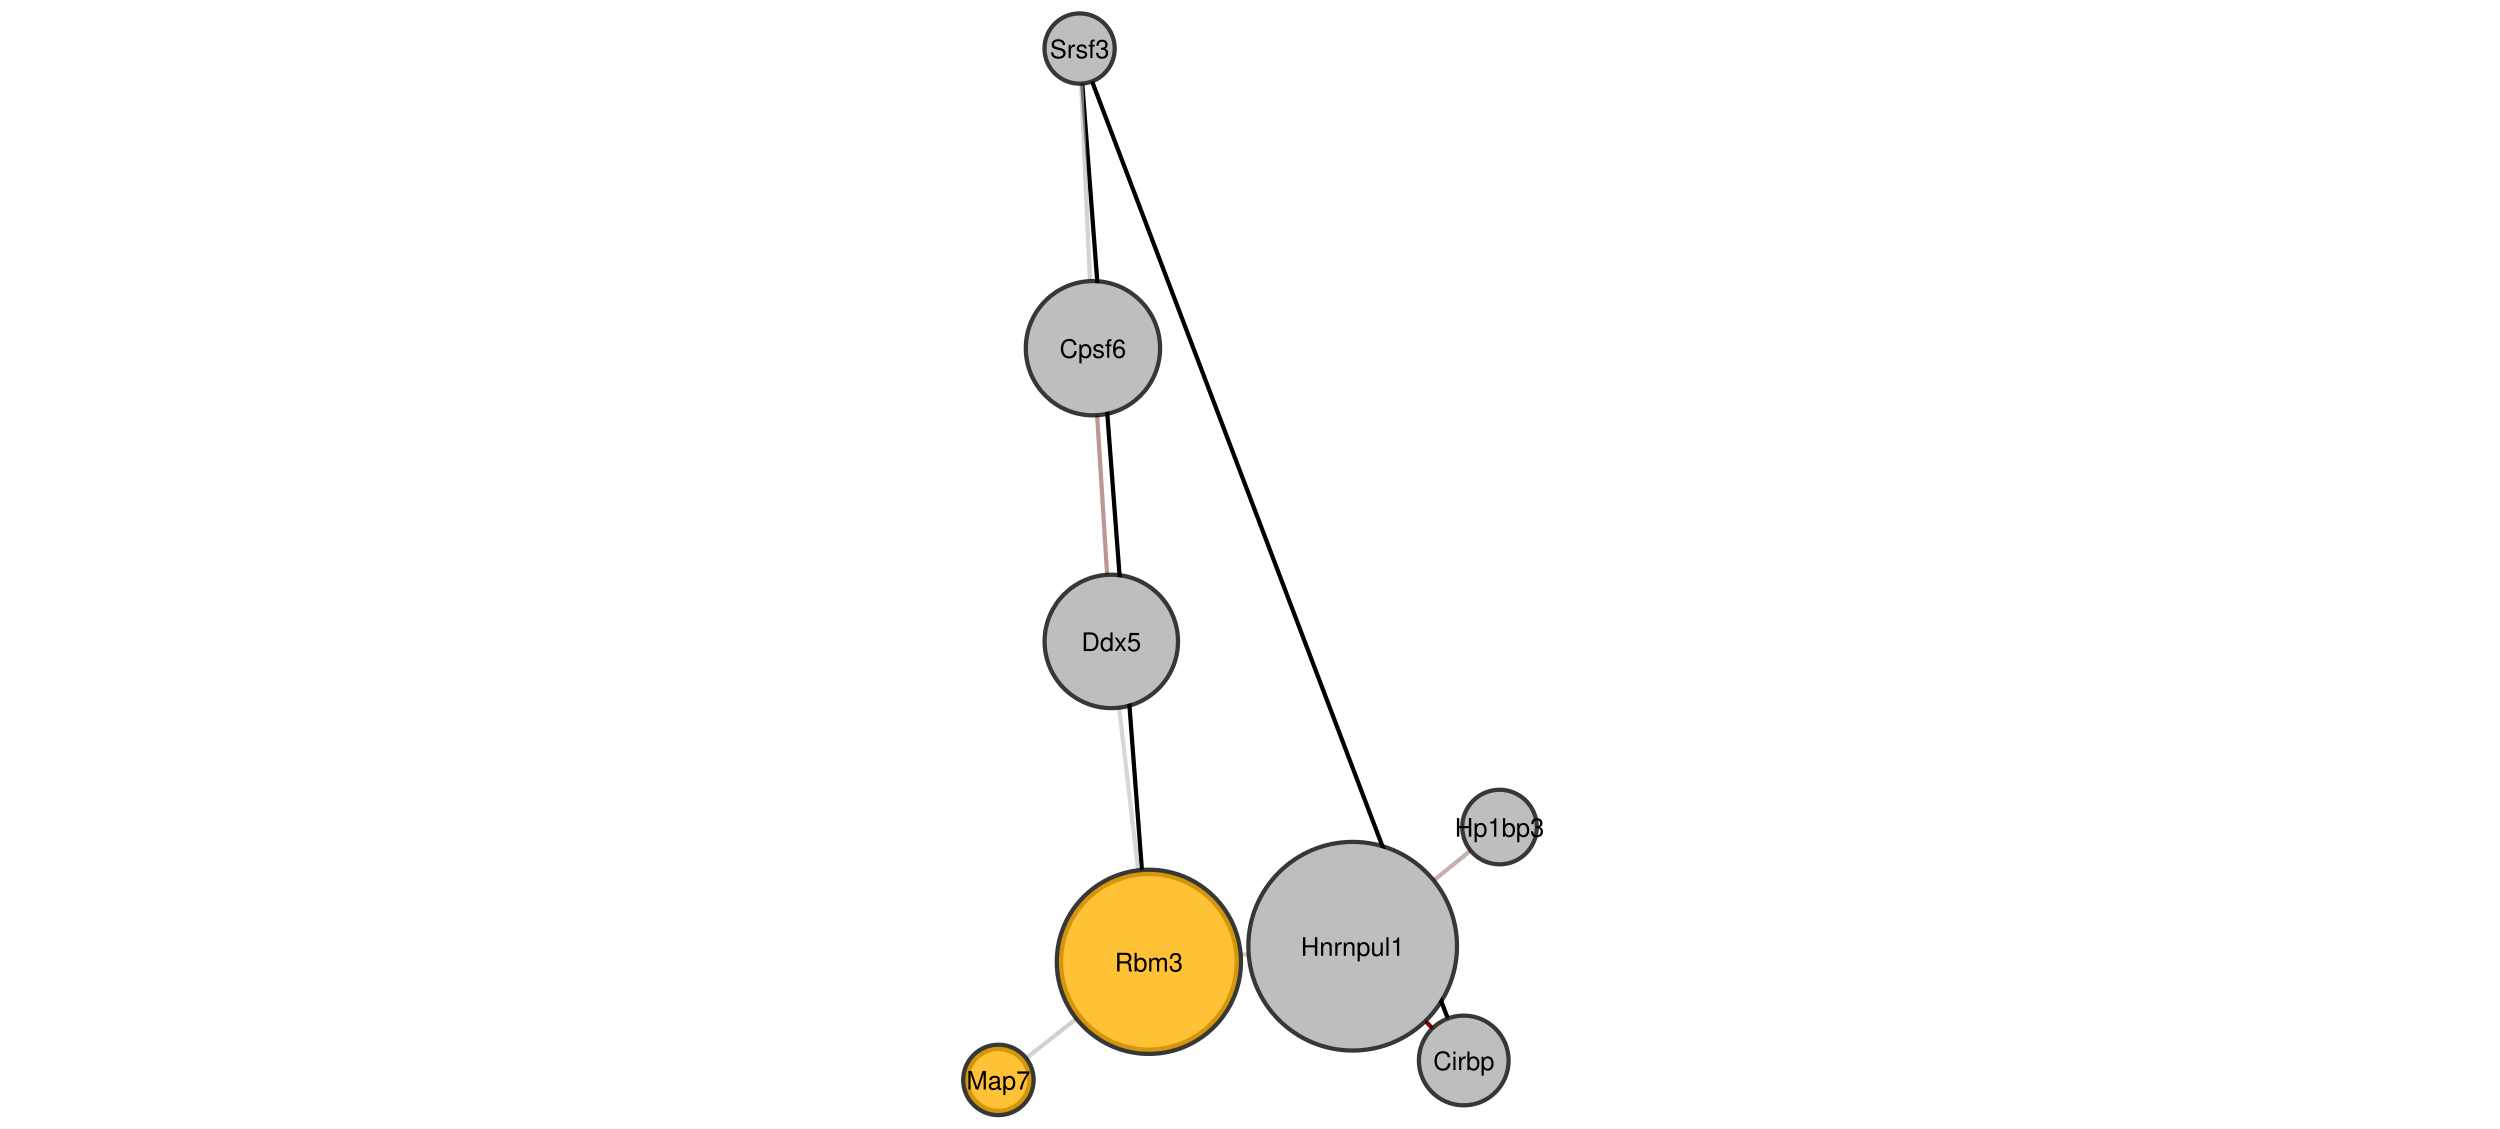
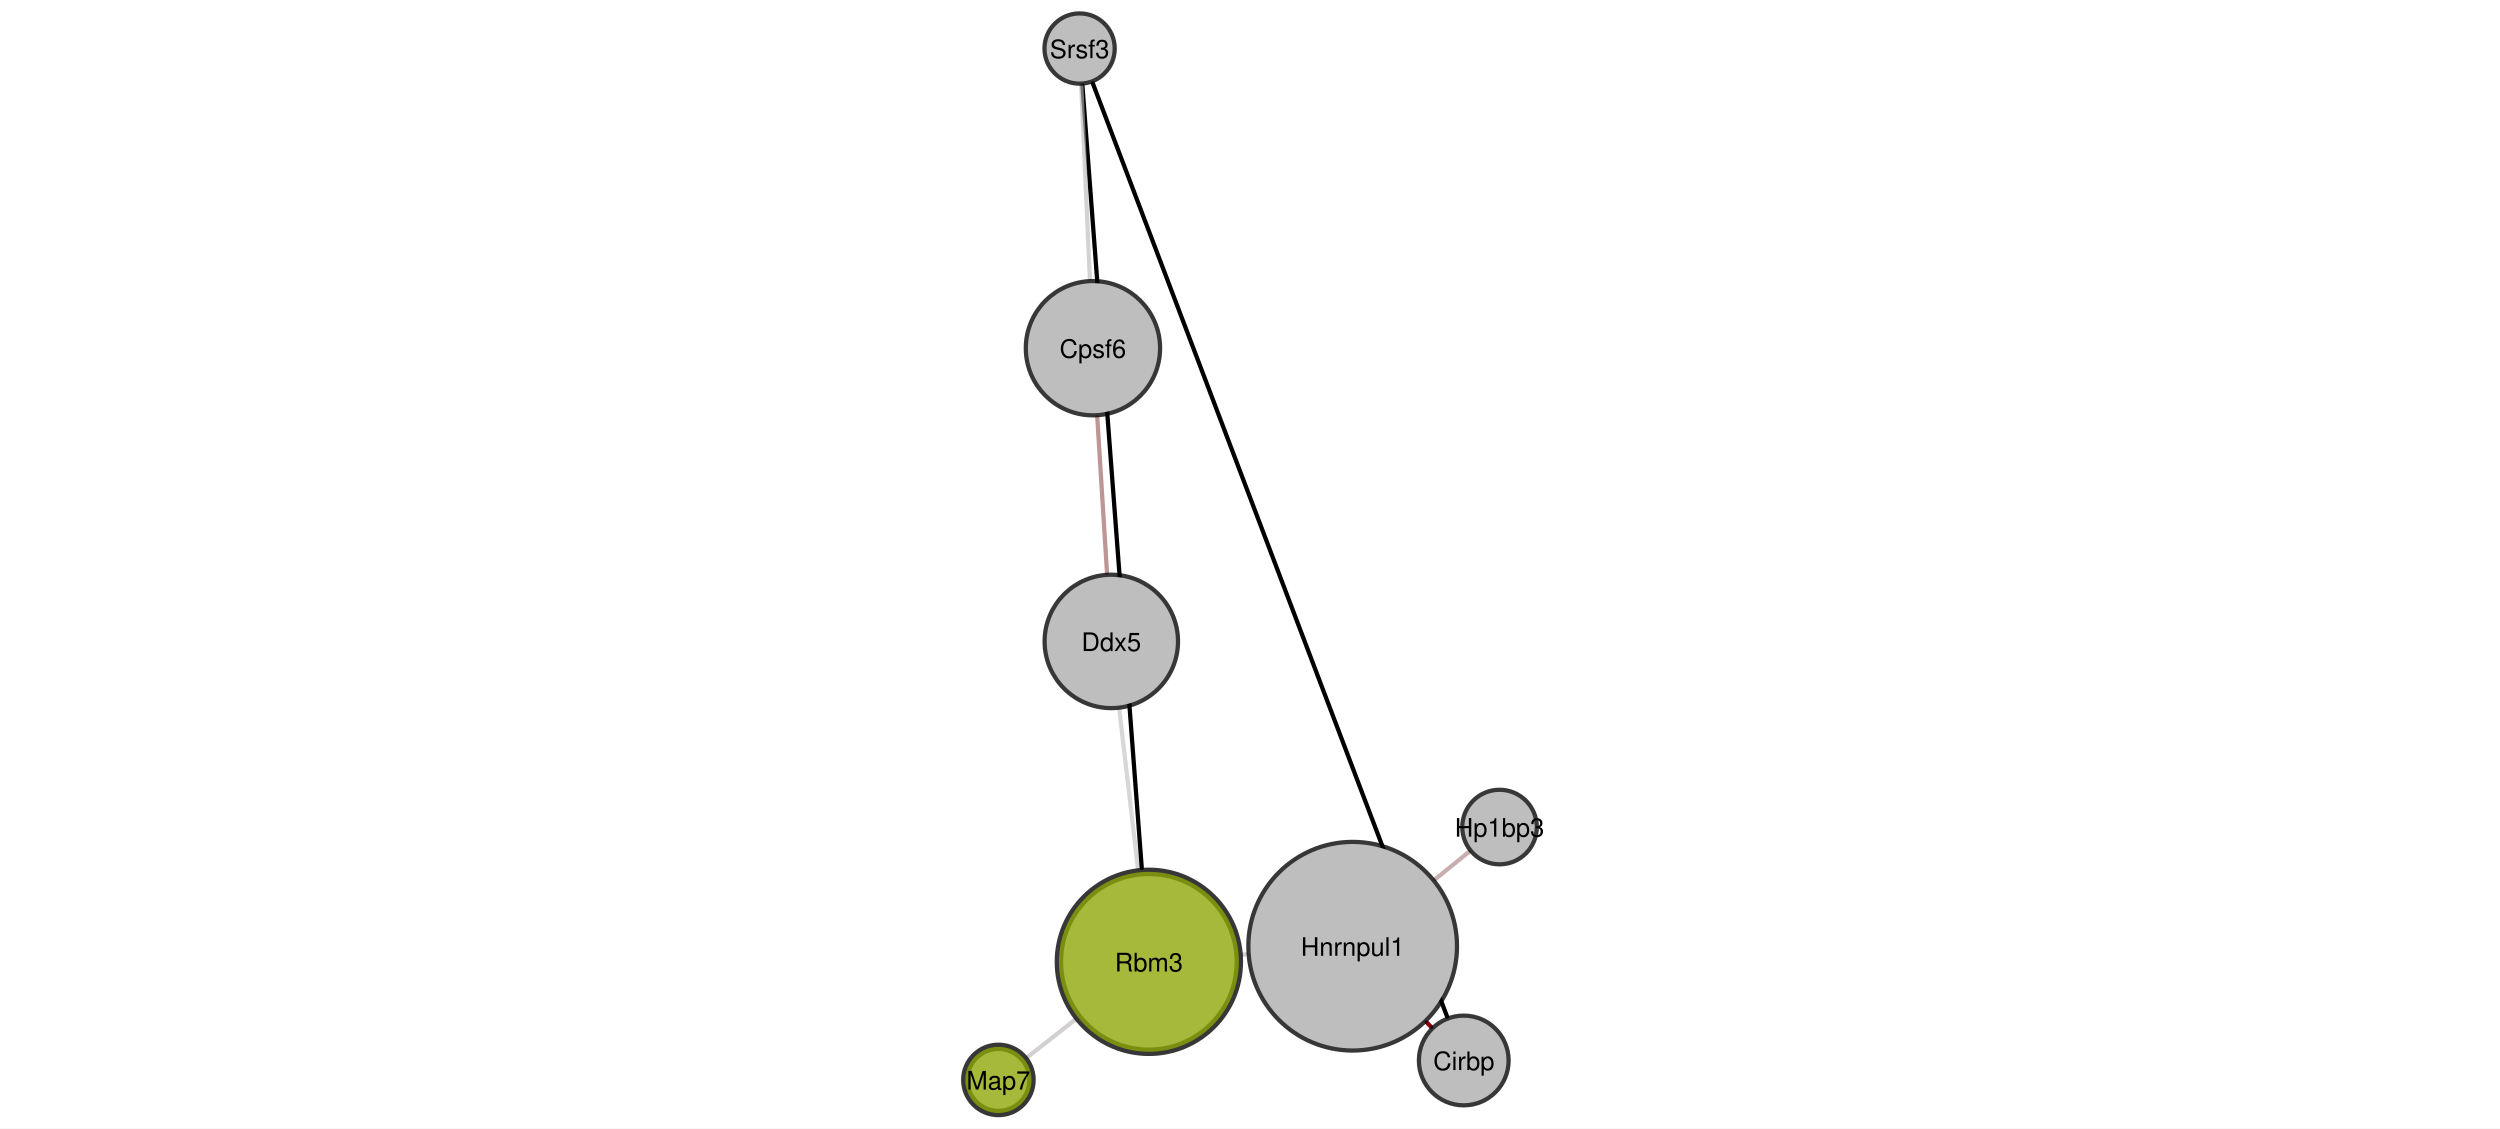
<svg xmlns="http://www.w3.org/2000/svg" version="1.1" baseProfile="full" x="0px" y="0px" width="1513px" height="683px" viewBox="0 0 1513 683">
  <g stroke-linejoin="miter" stroke-dashoffset="0" stroke-dasharray="none" stroke-width="1" stroke-miterlimit="10" stroke-linecap="square">
    <g fill-opacity="1" fill-rule="nonzero" stroke="none" fill="#ffffff">
      <path d="M 0 0 L 1513 0 L 1513 683 L 0 683 L 0 0 z" />
    </g>
    <g transform="matrix(1.288525, 0, 0, 1.288525, 737.3683, 447.367)">
-       <g stroke-linejoin="round" stroke-width="2" stroke-linecap="round" fill="none" stroke-opacity="0.706" stroke="#b18e8e">
-         <path d="M 101.901 65.724 L 117.682 52.92" />
+       <g stroke-linejoin="round" stroke-width="2" stroke-linecap="round" fill="none" stroke-opacity="1" stroke="#000000">
+         <path d="M 107.411 130.262 L -58.975 -308.032" />
+       </g>
+     </g>
+     <g transform="matrix(1.288525, 0, 0, 1.288525, 737.3683, 447.367)">
+       <g stroke-linejoin="round" stroke-width="2" stroke-linecap="round" fill="none" stroke-opacity="1" stroke="#8b0000">
+         <path d="M 97.926 133.081 L 99.86 135.071" />
+       </g>
+     </g>
+     <g transform="matrix(1.288525, 0, 0, 1.288525, 737.3683, 447.367)">
+       <g stroke-linejoin="round" stroke-width="2" stroke-linecap="round" fill="none" stroke-opacity="0.608" stroke="#bebebe">
+         <path d="M -46.531 -13.821 L -37.802 60.601" />
+       </g>
+     </g>
+     <g transform="matrix(1.288525, 0, 0, 1.288525, 737.3683, 447.367)">
+       <g stroke-linejoin="round" stroke-width="2" stroke-linecap="round" fill="none" stroke-opacity="0.761" stroke="#aa7575">
+         <path d="M -56.885 -151.177 L -52.316 -78.196" />
      </g>
    </g>
    <g transform="matrix(1.288525, 0, 0, 1.288525, 737.3683, 447.367)">
      <g stroke-linejoin="round" stroke-width="2" stroke-linecap="round" fill="none" stroke-opacity="1" stroke="#000000">
        <path d="M -35.995 60.427 L -63.862 -306.943" />
+       </g>
+     </g>
+     <g transform="matrix(1.288525, 0, 0, 1.288525, 737.3683, 447.367)">
+       <g stroke-linejoin="round" stroke-width="2" stroke-linecap="round" fill="none" stroke-opacity="0.624" stroke="#bcb6b6">
+         <path d="M -60.365 -216.147 L -64.407 -306.91" />
      </g>
    </g>
    <g transform="matrix(1.288525, 0, 0, 1.288525, 737.3683, 447.367)">
      <g stroke-linejoin="round" stroke-width="2" stroke-linecap="round" fill="none" stroke-opacity="0.627" stroke="#bbb4b4">
        <path d="M -67.461 131.88 L -89.528 149.199" />
      </g>
    </g>
    <g transform="matrix(1.288525, 0, 0, 1.288525, 737.3683, 447.367)">
      <g stroke-linejoin="round" stroke-width="2" stroke-linecap="round" fill="none" stroke-opacity="0.635" stroke="#bab1b1">
        <path d="M 13.221 101.045 L 11.479 101.178" />
      </g>
    </g>
    <g transform="matrix(1.288525, 0, 0, 1.288525, 737.3683, 447.367)">
-       <g stroke-linejoin="round" stroke-width="2" stroke-linecap="round" fill="none" stroke-opacity="0.608" stroke="#bebebe">
-         <path d="M -46.531 -13.821 L -37.802 60.601" />
+       <g stroke-linejoin="round" stroke-width="2" stroke-linecap="round" fill="none" stroke-opacity="0.706" stroke="#b18e8e">
+         <path d="M 101.901 65.724 L 117.682 52.92" />
      </g>
    </g>
    <g transform="matrix(1.288525, 0, 0, 1.288525, 737.3683, 447.367)">
-       <g stroke-linejoin="round" stroke-width="2" stroke-linecap="round" fill="none" stroke-opacity="1" stroke="#8b0000">
-         <path d="M 97.926 133.081 L 99.86 135.071" />
+       <g stroke-linejoin="round" stroke-width="4" stroke-linecap="round" fill="none" stroke-opacity="0.784" stroke="#000000">
+         <path d="M 135.317 150.898 C 135.317 161.984 126.33 170.97 115.245 170.97 C 104.159 170.97 95.172 161.984 95.172 150.898 C 95.172 139.812 104.159 130.826 115.245 130.826 C 126.33 130.826 135.317 139.812 135.317 150.898 z" />
      </g>
    </g>
    <g transform="matrix(1.288525, 0, 0, 1.288525, 737.3683, 447.367)">
-       <g stroke-linejoin="round" stroke-width="2" stroke-linecap="round" fill="none" stroke-opacity="1" stroke="#000000">
-         <path d="M 107.411 130.262 L -58.975 -308.032" />
+       <g fill-opacity="1" fill-rule="nonzero" stroke="none" fill="#bebebe">
+         <path d="M 135.317 150.898 C 135.317 161.984 126.33 170.97 115.245 170.97 C 104.159 170.97 95.172 161.984 95.172 150.898 C 95.172 139.812 104.159 130.826 115.245 130.826 C 126.33 130.826 135.317 139.812 135.317 150.898 z" />
+       </g>
+     </g>
+     <g transform="matrix(1.288525, 0, 0, 1.288525, 867.389, 647.6236)">
+       <text fill-opacity="1" font-style="normal" font-family="Helvetica" font-weight="normal" stroke="none" fill="#000000" font-size="12" x="0" y="0">Cirbp</text>
+     </g>
+     <g transform="matrix(1.288525, 0, 0, 1.288525, 737.3683, 447.367)">
+       <g stroke-linejoin="round" stroke-width="4" stroke-linecap="round" fill="none" stroke-opacity="0.784" stroke="#000000">
+         <path d="M -19.967 -45.93 C -19.967 -29.18 -33.546 -15.601 -50.296 -15.601 C -67.046 -15.601 -80.625 -29.18 -80.625 -45.93 C -80.625 -62.68 -67.046 -76.259 -50.296 -76.259 C -33.546 -76.259 -19.967 -62.68 -19.967 -45.93 z" />
      </g>
    </g>
    <g transform="matrix(1.288525, 0, 0, 1.288525, 737.3683, 447.367)">
-       <g stroke-linejoin="round" stroke-width="2" stroke-linecap="round" fill="none" stroke-opacity="0.624" stroke="#bcb6b6">
-         <path d="M -60.365 -216.147 L -64.407 -306.91" />
+       <g fill-opacity="1" fill-rule="nonzero" stroke="none" fill="#bebebe">
+         <path d="M -19.967 -45.93 C -19.967 -29.18 -33.546 -15.601 -50.296 -15.601 C -67.046 -15.601 -80.625 -29.18 -80.625 -45.93 C -80.625 -62.68 -67.046 -76.259 -50.296 -76.259 C -33.546 -76.259 -19.967 -62.68 -19.967 -45.93 z" />
+       </g>
+     </g>
+     <g transform="matrix(1.288525, 0, 0, 1.288525, 654.5122, 394.0058)">
+       <text fill-opacity="1" font-style="normal" font-family="Helvetica" font-weight="normal" stroke="none" fill="#000000" font-size="12" x="0" y="0">Ddx5</text>
+     </g>
+     <g transform="matrix(1.288525, 0, 0, 1.288525, 737.3683, 447.367)">
+       <g stroke-linejoin="round" stroke-width="4" stroke-linecap="round" fill="none" stroke-opacity="0.784" stroke="#000000">
+         <path d="M -49.686 -324.393 C -49.686 -315.832 -56.625 -308.893 -65.186 -308.893 C -73.746 -308.893 -80.686 -315.832 -80.686 -324.393 C -80.686 -332.953 -73.746 -339.893 -65.186 -339.893 C -56.625 -339.893 -49.686 -332.953 -49.686 -324.393 z" />
      </g>
    </g>
    <g transform="matrix(1.288525, 0, 0, 1.288525, 737.3683, 447.367)">
-       <g stroke-linejoin="round" stroke-width="2" stroke-linecap="round" fill="none" stroke-opacity="0.761" stroke="#aa7575">
-         <path d="M -56.885 -151.177 L -52.316 -78.196" />
+       <g fill-opacity="1" fill-rule="nonzero" stroke="none" fill="#bebebe">
+         <path d="M -49.686 -324.393 C -49.686 -315.832 -56.625 -308.893 -65.186 -308.893 C -73.746 -308.893 -80.686 -315.832 -80.686 -324.393 C -80.686 -332.953 -73.746 -339.893 -65.186 -339.893 C -56.625 -339.893 -49.686 -332.953 -49.686 -324.393 z" />
      </g>
+     </g>
+     <g transform="matrix(1.288525, 0, 0, 1.288525, 635.3303, 35.20019)">
+       <text fill-opacity="1" font-style="normal" font-family="Helvetica" font-weight="normal" stroke="none" fill="#000000" font-size="12" x="0" y="0">Srsf3</text>
+     </g>
+     <g transform="matrix(1.288525, 0, 0, 1.288525, 737.3683, 447.367)">
+       <g stroke-linejoin="round" stroke-width="4" stroke-linecap="round" fill="none" stroke-opacity="0.784" stroke="#000000">
+         <path d="M -28.385 -183.646 C -28.385 -166.784 -42.055 -153.113 -58.918 -153.113 C -75.781 -153.113 -89.451 -166.784 -89.451 -183.646 C -89.451 -200.509 -75.781 -214.179 -58.918 -214.179 C -42.055 -214.179 -28.385 -200.509 -28.385 -183.646 z" />
+       </g>
+     </g>
+     <g transform="matrix(1.288525, 0, 0, 1.288525, 737.3683, 447.367)">
+       <g fill-opacity="1" fill-rule="nonzero" stroke="none" fill="#bebebe">
+         <path d="M -28.385 -183.646 C -28.385 -166.784 -42.055 -153.113 -58.918 -153.113 C -75.781 -153.113 -89.451 -166.784 -89.451 -183.646 C -89.451 -200.509 -75.781 -214.179 -58.918 -214.179 C -42.055 -214.179 -28.385 -200.509 -28.385 -183.646 z" />
+       </g>
+     </g>
+     <g transform="matrix(1.288525, 0, 0, 1.288525, 641.2548, 216.555)">
+       <text fill-opacity="1" font-style="normal" font-family="Helvetica" font-weight="normal" stroke="none" fill="#000000" font-size="12" x="0" y="0">Cpsf6</text>
+     </g>
+     <g transform="matrix(1.288525, 0, 0, 1.288525, 737.3683, 447.367)">
+       <g stroke-linejoin="round" stroke-width="4" stroke-linecap="round" fill="none" stroke-opacity="0.784" stroke="#000000">
+         <path d="M 9.609 104.556 C 9.609 127.893 -9.31 146.812 -32.647 146.812 C -55.985 146.812 -74.903 127.893 -74.903 104.556 C -74.903 81.219 -55.985 62.3 -32.647 62.3 C -9.31 62.3 9.609 81.219 9.609 104.556 z" />
+       </g>
+     </g>
+     <g transform="matrix(1.288525, 0, 0, 1.288525, 737.3683, 447.367)">
+       <g fill-opacity="0.784" fill-rule="nonzero" stroke="none" fill="#8ea604">
+         <path d="M 9.609 104.556 C 9.609 127.893 -9.31 146.812 -32.647 146.812 C -55.985 146.812 -74.903 127.893 -74.903 104.556 C -74.903 81.219 -55.985 62.3 -32.647 62.3 C -9.31 62.3 9.609 81.219 9.609 104.556 z" />
+       </g>
+     </g>
+     <g transform="matrix(1.288525, 0, 0, 1.288525, 674.6787, 587.9107)">
+       <text fill-opacity="1" font-style="normal" font-family="Helvetica" font-weight="normal" stroke="none" fill="#000000" font-size="12" x="0" y="0">Rbm3</text>
+     </g>
+     <g transform="matrix(1.288525, 0, 0, 1.288525, 737.3683, 447.367)">
+       <g stroke-linejoin="round" stroke-width="4" stroke-linecap="round" fill="none" stroke-opacity="0.784" stroke="#000000">
+         <path d="M -87.785 160.029 C -87.785 168.612 -94.743 175.57 -103.326 175.57 C -111.909 175.57 -118.867 168.612 -118.867 160.029 C -118.867 151.446 -111.909 144.488 -103.326 144.488 C -94.743 144.488 -87.785 151.446 -87.785 160.029 z" />
+       </g>
+     </g>
+     <g transform="matrix(1.288525, 0, 0, 1.288525, 737.3683, 447.367)">
+       <g fill-opacity="0.784" fill-rule="nonzero" stroke="none" fill="#8ea604">
+         <path d="M -87.785 160.029 C -87.785 168.612 -94.743 175.57 -103.326 175.57 C -111.909 175.57 -118.867 168.612 -118.867 160.029 C -118.867 151.446 -111.909 144.488 -103.326 144.488 C -94.743 144.488 -87.785 151.446 -87.785 160.029 z" />
+       </g>
+     </g>
+     <g transform="matrix(1.288525, 0, 0, 1.288525, 584.8907, 659.3891)">
+       <text fill-opacity="1" font-style="normal" font-family="Helvetica" font-weight="normal" stroke="none" fill="#000000" font-size="12" x="0" y="0">Map7</text>
    </g>
    <g transform="matrix(1.288525, 0, 0, 1.288525, 737.3683, 447.367)">
      <g stroke-linejoin="round" stroke-width="4" stroke-linecap="round" fill="none" stroke-opacity="0.784" stroke="#000000">
        <path d="M 148.563 41.258 C 148.563 50.376 141.172 57.767 132.054 57.767 C 122.937 57.767 115.546 50.376 115.546 41.258 C 115.546 32.141 122.937 24.75 132.054 24.75 C 141.172 24.75 148.563 32.141 148.563 41.258 z" />
      </g>
    </g>
    <g transform="matrix(1.288525, 0, 0, 1.288525, 737.3683, 447.367)">
      <g fill-opacity="1" fill-rule="nonzero" stroke="none" fill="#bebebe">
        <path d="M 148.563 41.258 C 148.563 50.376 141.172 57.767 132.054 57.767 C 122.937 57.767 115.546 50.376 115.546 41.258 C 115.546 32.141 122.937 24.75 132.054 24.75 C 141.172 24.75 148.563 32.141 148.563 41.258 z" />
      </g>
    </g>
    <g transform="matrix(1.288525, 0, 0, 1.288525, 880.4417, 506.3504)">
      <text fill-opacity="1" font-style="normal" font-family="Helvetica" font-weight="normal" stroke="none" fill="#000000" font-size="12" x="0" y="0">Hp1bp3</text>
    </g>
    <g transform="matrix(1.288525, 0, 0, 1.288525, 737.3683, 447.367)">
      <g stroke-linejoin="round" stroke-width="4" stroke-linecap="round" fill="none" stroke-opacity="0.784" stroke="#000000">
-         <path d="M 9.609 104.556 C 9.609 127.893 -9.31 146.812 -32.647 146.812 C -55.985 146.812 -74.903 127.893 -74.903 104.556 C -74.903 81.219 -55.985 62.3 -32.647 62.3 C -9.31 62.3 9.609 81.219 9.609 104.556 z" />
-       </g>
-     </g>
-     <g transform="matrix(1.288525, 0, 0, 1.288525, 737.3683, 447.367)">
-       <g fill-opacity="0.784" fill-rule="nonzero" stroke="none" fill="#ffb100">
-         <path d="M 9.609 104.556 C 9.609 127.893 -9.31 146.812 -32.647 146.812 C -55.985 146.812 -74.903 127.893 -74.903 104.556 C -74.903 81.219 -55.985 62.3 -32.647 62.3 C -9.31 62.3 9.609 81.219 9.609 104.556 z" />
-       </g>
-     </g>
-     <g transform="matrix(1.288525, 0, 0, 1.288525, 674.6787, 587.9107)">
-       <text fill-opacity="1" font-style="normal" font-family="Helvetica" font-weight="normal" stroke="none" fill="#000000" font-size="12" x="0" y="0">Rbm3</text>
-     </g>
-     <g transform="matrix(1.288525, 0, 0, 1.288525, 737.3683, 447.367)">
-       <g stroke-linejoin="round" stroke-width="4" stroke-linecap="round" fill="none" stroke-opacity="0.784" stroke="#000000">
        <path d="M 111.075 97.228 C 111.075 123.738 89.585 145.228 63.075 145.228 C 36.565 145.228 15.075 123.738 15.075 97.228 C 15.075 70.719 36.565 49.228 63.075 49.228 C 89.585 49.228 111.075 70.719 111.075 97.228 z" />
      </g>
    </g>
    <g transform="matrix(1.288525, 0, 0, 1.288525, 737.3683, 447.367)">
      <g fill-opacity="1" fill-rule="nonzero" stroke="none" fill="#bebebe">
        <path d="M 111.075 97.228 C 111.075 123.738 89.585 145.228 63.075 145.228 C 36.565 145.228 15.075 123.738 15.075 97.228 C 15.075 70.719 36.565 49.228 63.075 49.228 C 89.585 49.228 111.075 70.719 111.075 97.228 z" />
      </g>
    </g>
    <g transform="matrix(1.288525, 0, 0, 1.288525, 787.268, 578.469)">
      <text fill-opacity="1" font-style="normal" font-family="Helvetica" font-weight="normal" stroke="none" fill="#000000" font-size="12" x="0" y="0">Hnrnpul1</text>
    </g>
-     <g transform="matrix(1.288525, 0, 0, 1.288525, 737.3683, 447.367)">
-       <g stroke-linejoin="round" stroke-width="4" stroke-linecap="round" fill="none" stroke-opacity="0.784" stroke="#000000">
-         <path d="M -49.686 -324.393 C -49.686 -315.832 -56.625 -308.893 -65.186 -308.893 C -73.746 -308.893 -80.686 -315.832 -80.686 -324.393 C -80.686 -332.953 -73.746 -339.893 -65.186 -339.893 C -56.625 -339.893 -49.686 -332.953 -49.686 -324.393 z" />
-       </g>
-     </g>
-     <g transform="matrix(1.288525, 0, 0, 1.288525, 737.3683, 447.367)">
-       <g fill-opacity="1" fill-rule="nonzero" stroke="none" fill="#bebebe">
-         <path d="M -49.686 -324.393 C -49.686 -315.832 -56.625 -308.893 -65.186 -308.893 C -73.746 -308.893 -80.686 -315.832 -80.686 -324.393 C -80.686 -332.953 -73.746 -339.893 -65.186 -339.893 C -56.625 -339.893 -49.686 -332.953 -49.686 -324.393 z" />
-       </g>
-     </g>
-     <g transform="matrix(1.288525, 0, 0, 1.288525, 635.3303, 35.20019)">
-       <text fill-opacity="1" font-style="normal" font-family="Helvetica" font-weight="normal" stroke="none" fill="#000000" font-size="12" x="0" y="0">Srsf3</text>
-     </g>
-     <g transform="matrix(1.288525, 0, 0, 1.288525, 737.3683, 447.367)">
-       <g stroke-linejoin="round" stroke-width="4" stroke-linecap="round" fill="none" stroke-opacity="0.784" stroke="#000000">
-         <path d="M 135.317 150.898 C 135.317 161.984 126.33 170.97 115.245 170.97 C 104.159 170.97 95.172 161.984 95.172 150.898 C 95.172 139.812 104.159 130.826 115.245 130.826 C 126.33 130.826 135.317 139.812 135.317 150.898 z" />
-       </g>
-     </g>
-     <g transform="matrix(1.288525, 0, 0, 1.288525, 737.3683, 447.367)">
-       <g fill-opacity="1" fill-rule="nonzero" stroke="none" fill="#bebebe">
-         <path d="M 135.317 150.898 C 135.317 161.984 126.33 170.97 115.245 170.97 C 104.159 170.97 95.172 161.984 95.172 150.898 C 95.172 139.812 104.159 130.826 115.245 130.826 C 126.33 130.826 135.317 139.812 135.317 150.898 z" />
-       </g>
-     </g>
-     <g transform="matrix(1.288525, 0, 0, 1.288525, 867.389, 647.6236)">
-       <text fill-opacity="1" font-style="normal" font-family="Helvetica" font-weight="normal" stroke="none" fill="#000000" font-size="12" x="0" y="0">Cirbp</text>
-     </g>
-     <g transform="matrix(1.288525, 0, 0, 1.288525, 737.3683, 447.367)">
-       <g stroke-linejoin="round" stroke-width="4" stroke-linecap="round" fill="none" stroke-opacity="0.784" stroke="#000000">
-         <path d="M -28.385 -183.646 C -28.385 -166.784 -42.055 -153.113 -58.918 -153.113 C -75.781 -153.113 -89.451 -166.784 -89.451 -183.646 C -89.451 -200.509 -75.781 -214.179 -58.918 -214.179 C -42.055 -214.179 -28.385 -200.509 -28.385 -183.646 z" />
-       </g>
-     </g>
-     <g transform="matrix(1.288525, 0, 0, 1.288525, 737.3683, 447.367)">
-       <g fill-opacity="1" fill-rule="nonzero" stroke="none" fill="#bebebe">
-         <path d="M -28.385 -183.646 C -28.385 -166.784 -42.055 -153.113 -58.918 -153.113 C -75.781 -153.113 -89.451 -166.784 -89.451 -183.646 C -89.451 -200.509 -75.781 -214.179 -58.918 -214.179 C -42.055 -214.179 -28.385 -200.509 -28.385 -183.646 z" />
-       </g>
-     </g>
-     <g transform="matrix(1.288525, 0, 0, 1.288525, 641.2548, 216.555)">
-       <text fill-opacity="1" font-style="normal" font-family="Helvetica" font-weight="normal" stroke="none" fill="#000000" font-size="12" x="0" y="0">Cpsf6</text>
-     </g>
-     <g transform="matrix(1.288525, 0, 0, 1.288525, 737.3683, 447.367)">
-       <g stroke-linejoin="round" stroke-width="4" stroke-linecap="round" fill="none" stroke-opacity="0.784" stroke="#000000">
-         <path d="M -19.967 -45.93 C -19.967 -29.18 -33.546 -15.601 -50.296 -15.601 C -67.046 -15.601 -80.625 -29.18 -80.625 -45.93 C -80.625 -62.68 -67.046 -76.259 -50.296 -76.259 C -33.546 -76.259 -19.967 -62.68 -19.967 -45.93 z" />
-       </g>
-     </g>
-     <g transform="matrix(1.288525, 0, 0, 1.288525, 737.3683, 447.367)">
-       <g fill-opacity="1" fill-rule="nonzero" stroke="none" fill="#bebebe">
-         <path d="M -19.967 -45.93 C -19.967 -29.18 -33.546 -15.601 -50.296 -15.601 C -67.046 -15.601 -80.625 -29.18 -80.625 -45.93 C -80.625 -62.68 -67.046 -76.259 -50.296 -76.259 C -33.546 -76.259 -19.967 -62.68 -19.967 -45.93 z" />
-       </g>
-     </g>
-     <g transform="matrix(1.288525, 0, 0, 1.288525, 654.5122, 394.0058)">
-       <text fill-opacity="1" font-style="normal" font-family="Helvetica" font-weight="normal" stroke="none" fill="#000000" font-size="12" x="0" y="0">Ddx5</text>
-     </g>
-     <g transform="matrix(1.288525, 0, 0, 1.288525, 737.3683, 447.367)">
-       <g stroke-linejoin="round" stroke-width="4" stroke-linecap="round" fill="none" stroke-opacity="0.784" stroke="#000000">
-         <path d="M -87.785 160.029 C -87.785 168.612 -94.743 175.57 -103.326 175.57 C -111.909 175.57 -118.867 168.612 -118.867 160.029 C -118.867 151.446 -111.909 144.488 -103.326 144.488 C -94.743 144.488 -87.785 151.446 -87.785 160.029 z" />
-       </g>
-     </g>
-     <g transform="matrix(1.288525, 0, 0, 1.288525, 737.3683, 447.367)">
-       <g fill-opacity="0.784" fill-rule="nonzero" stroke="none" fill="#ffb100">
-         <path d="M -87.785 160.029 C -87.785 168.612 -94.743 175.57 -103.326 175.57 C -111.909 175.57 -118.867 168.612 -118.867 160.029 C -118.867 151.446 -111.909 144.488 -103.326 144.488 C -94.743 144.488 -87.785 151.446 -87.785 160.029 z" />
-       </g>
-     </g>
-     <g transform="matrix(1.288525, 0, 0, 1.288525, 584.8907, 659.3891)">
-       <text fill-opacity="1" font-style="normal" font-family="Helvetica" font-weight="normal" stroke="none" fill="#000000" font-size="12" x="0" y="0">Map7</text>
-     </g>
  </g>
</svg>
